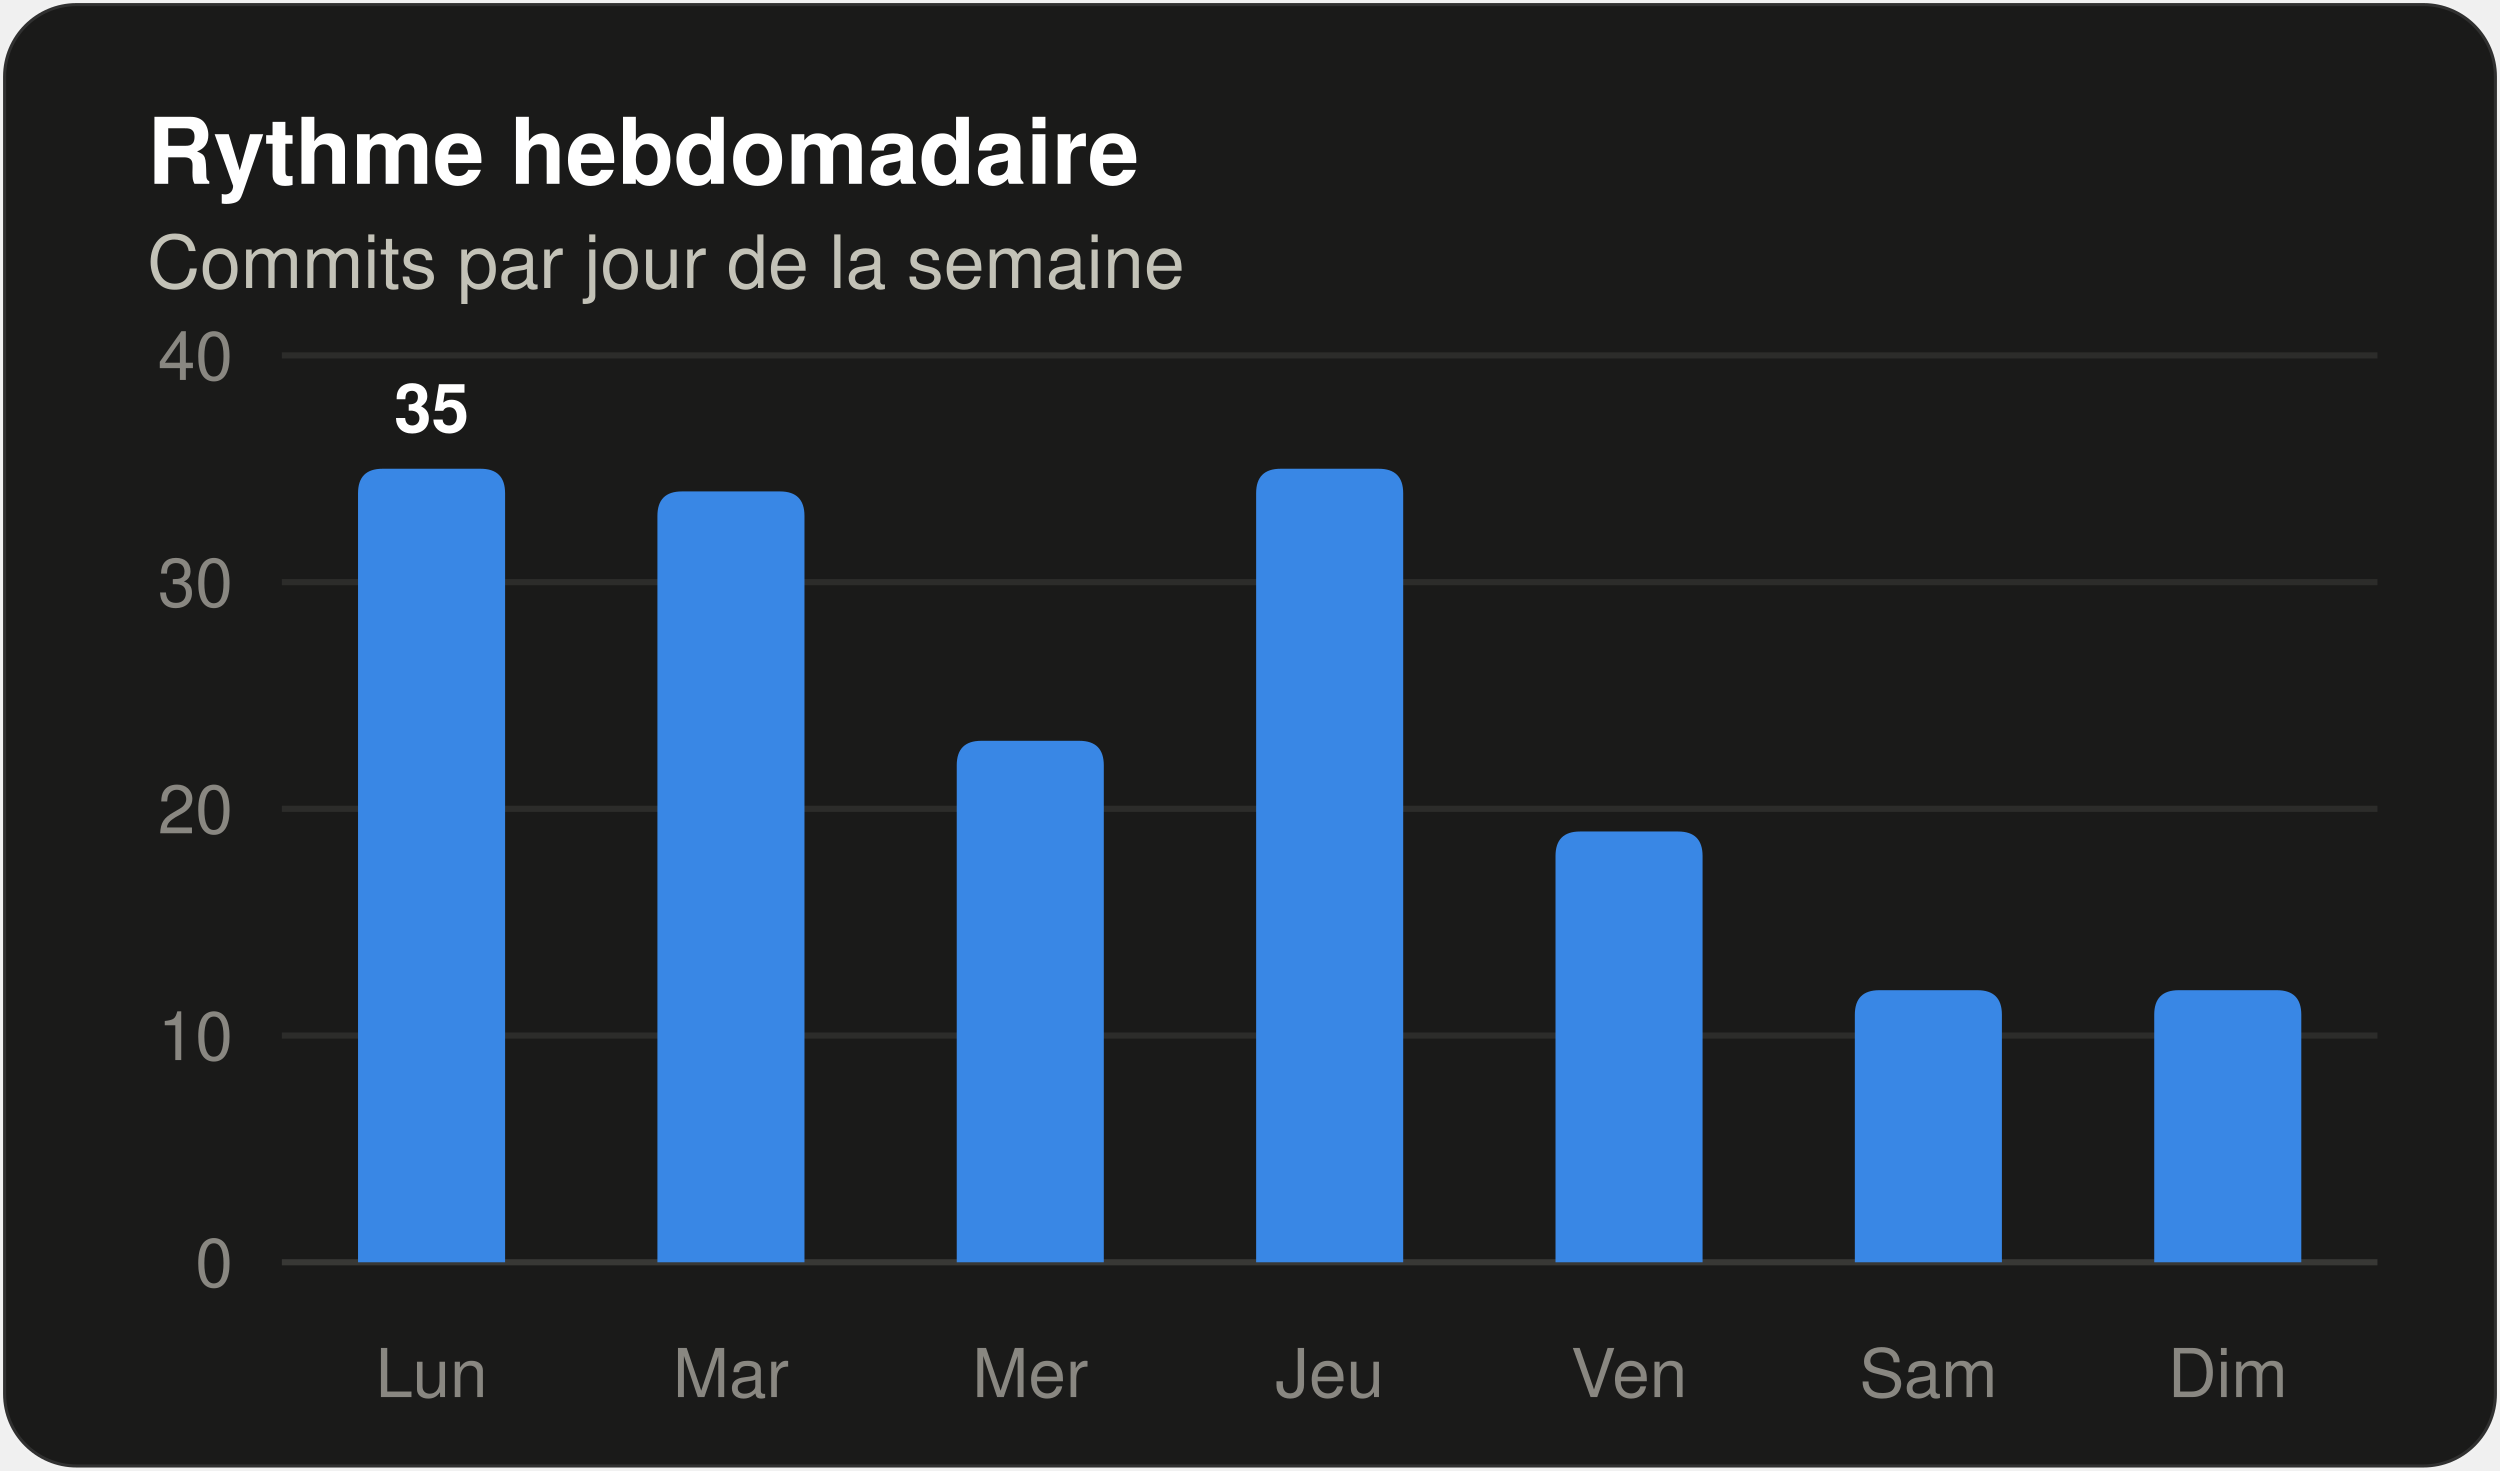
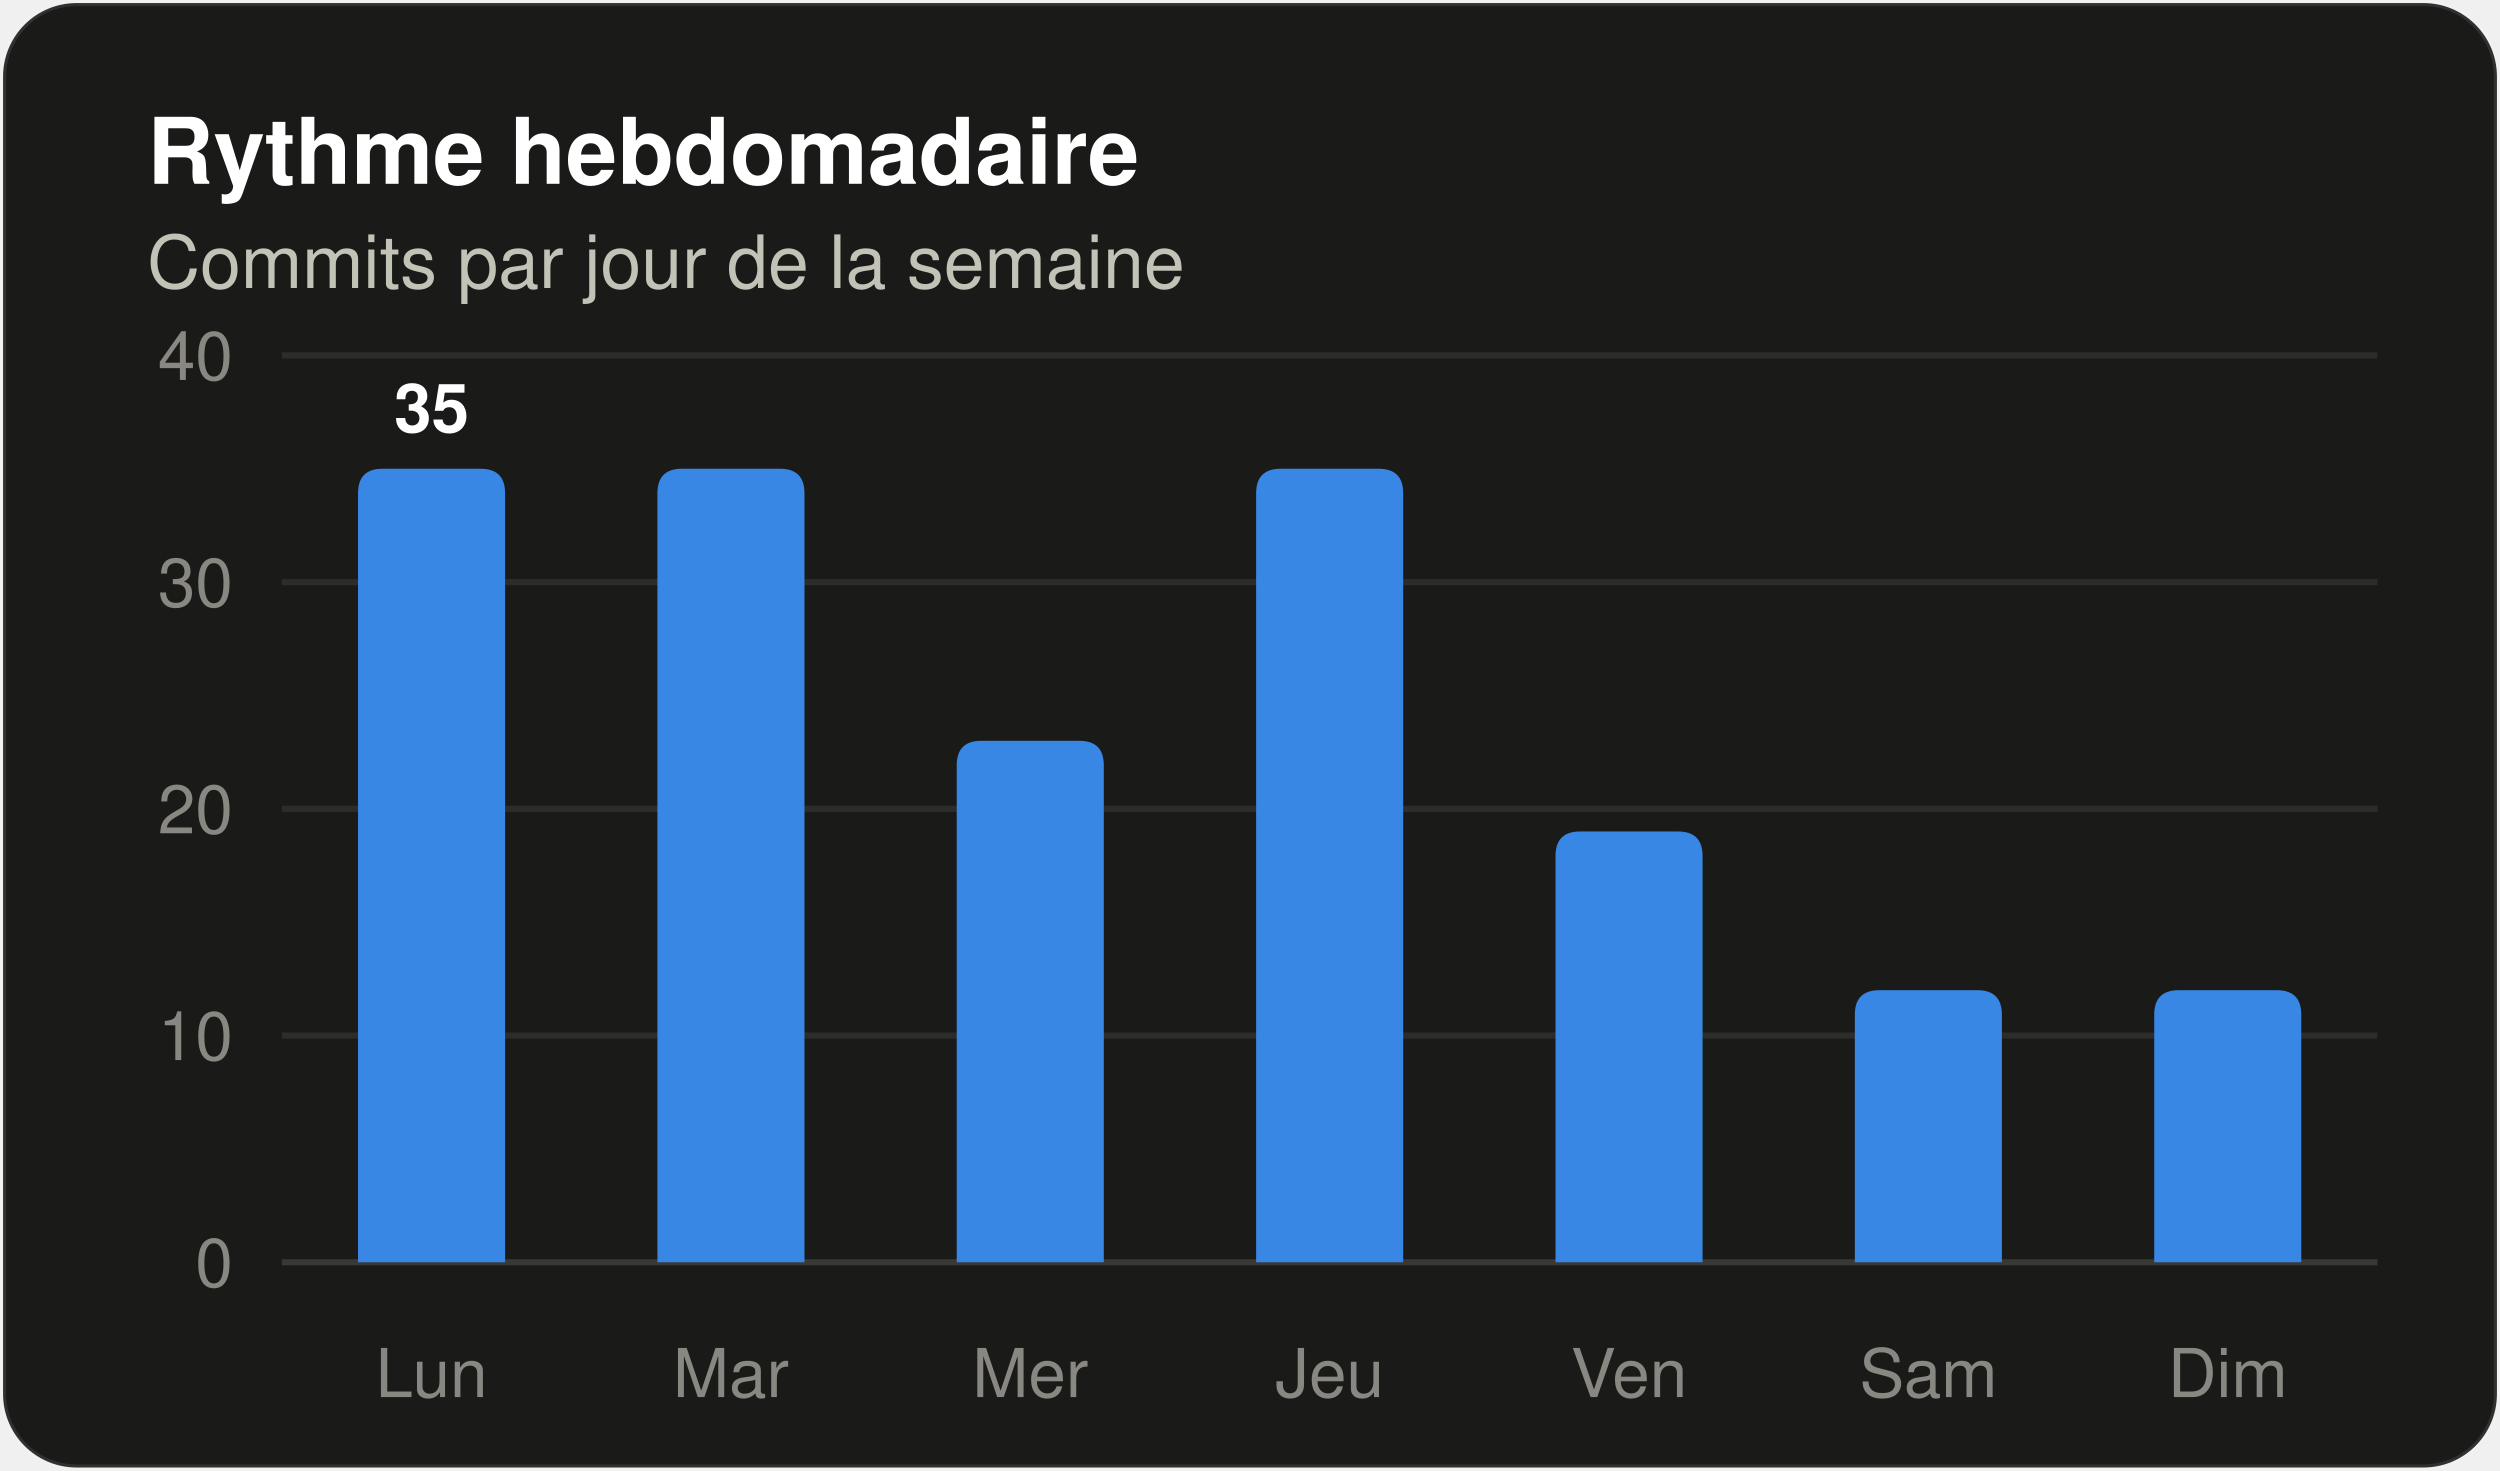
<svg xmlns="http://www.w3.org/2000/svg" width="408" height="240" viewBox="0 0 408 240" role="img" aria-label="Histogramme des commits par jour de la semaine" font-family="system-ui, 'Segoe UI', Ubuntu, Helvetica, Arial, sans-serif">
  <rect x="0.5" y="0.5" width="407" height="239" rx="12" fill="#1a1a19" stroke="rgba(255,255,255,0.10)" />
  <text x="24" y="30" font-size="15" fill="#ffffff" font-weight="600">Rythme hebdomadaire</text>
  <text x="24" y="47" font-size="12" fill="#c3c2b7">Commits par jour de la semaine</text>
  <line x1="46" y1="206.0" x2="388" y2="206.0" stroke="#383835" stroke-width="1" />
  <text x="38" y="210" font-size="11" fill="#898781" text-anchor="end" font-variant-numeric="tabular-nums">0</text>
  <line x1="46" y1="169.0" x2="388" y2="169.0" stroke="#2c2c2a" stroke-width="1" />
  <text x="38" y="173" font-size="11" fill="#898781" text-anchor="end" font-variant-numeric="tabular-nums">10</text>
  <line x1="46" y1="132.0" x2="388" y2="132.0" stroke="#2c2c2a" stroke-width="1" />
  <text x="38" y="136" font-size="11" fill="#898781" text-anchor="end" font-variant-numeric="tabular-nums">20</text>
  <line x1="46" y1="95.0" x2="388" y2="95.0" stroke="#2c2c2a" stroke-width="1" />
  <text x="38" y="99" font-size="11" fill="#898781" text-anchor="end" font-variant-numeric="tabular-nums">30</text>
  <line x1="46" y1="58.0" x2="388" y2="58.0" stroke="#2c2c2a" stroke-width="1" />
  <text x="38" y="62" font-size="11" fill="#898781" text-anchor="end" font-variant-numeric="tabular-nums">40</text>
  <path d="M 58.43 206.00 V 80.50 Q 58.43 76.50 62.43 76.50 H 78.43 Q 82.43 76.50 82.43 80.50 V 206.00 Z" fill="#3987e5" />
  <text x="70.429" y="70.5" font-size="11" fill="#ffffff" font-weight="600" text-anchor="middle">35</text>
  <text x="70.429" y="228" font-size="11" fill="#898781" text-anchor="middle">Lun</text>
-   <path d="M 107.29 206.00 V 84.20 Q 107.29 80.20 111.29 80.20 H 127.29 Q 131.29 80.20 131.29 84.20 V 206.00 Z" fill="#3987e5" />
+   <path d="M 107.29 206.00 V 80.50 Q 107.29 76.50 111.29 76.50 H 127.29 Q 131.29 76.50 131.29 80.50 V 206.00 Z" fill="#3987e5" />
  <text x="119.286" y="228" font-size="11" fill="#898781" text-anchor="middle">Mar</text>
  <path d="M 156.14 206.00 V 124.90 Q 156.14 120.90 160.14 120.90 H 176.14 Q 180.14 120.90 180.14 124.90 V 206.00 Z" fill="#3987e5" />
  <text x="168.143" y="228" font-size="11" fill="#898781" text-anchor="middle">Mer</text>
  <path d="M 205.00 206.00 V 80.50 Q 205.00 76.50 209.00 76.50 H 225.00 Q 229.00 76.50 229.00 80.50 V 206.00 Z" fill="#3987e5" />
  <text x="217" y="228" font-size="11" fill="#898781" text-anchor="middle">Jeu</text>
  <path d="M 253.86 206.00 V 139.70 Q 253.86 135.70 257.86 135.70 H 273.86 Q 277.86 135.70 277.86 139.70 V 206.00 Z" fill="#3987e5" />
  <text x="265.857" y="228" font-size="11" fill="#898781" text-anchor="middle">Ven</text>
  <path d="M 302.71 206.00 V 165.60 Q 302.71 161.60 306.71 161.60 H 322.71 Q 326.71 161.60 326.71 165.60 V 206.00 Z" fill="#3987e5" />
  <text x="314.714" y="228" font-size="11" fill="#898781" text-anchor="middle">Sam</text>
  <path d="M 351.57 206.00 V 165.60 Q 351.57 161.60 355.57 161.60 H 371.57 Q 375.57 161.60 375.57 165.60 V 206.00 Z" fill="#3987e5" />
  <text x="363.571" y="228" font-size="11" fill="#898781" text-anchor="middle">Dim</text>
</svg>
